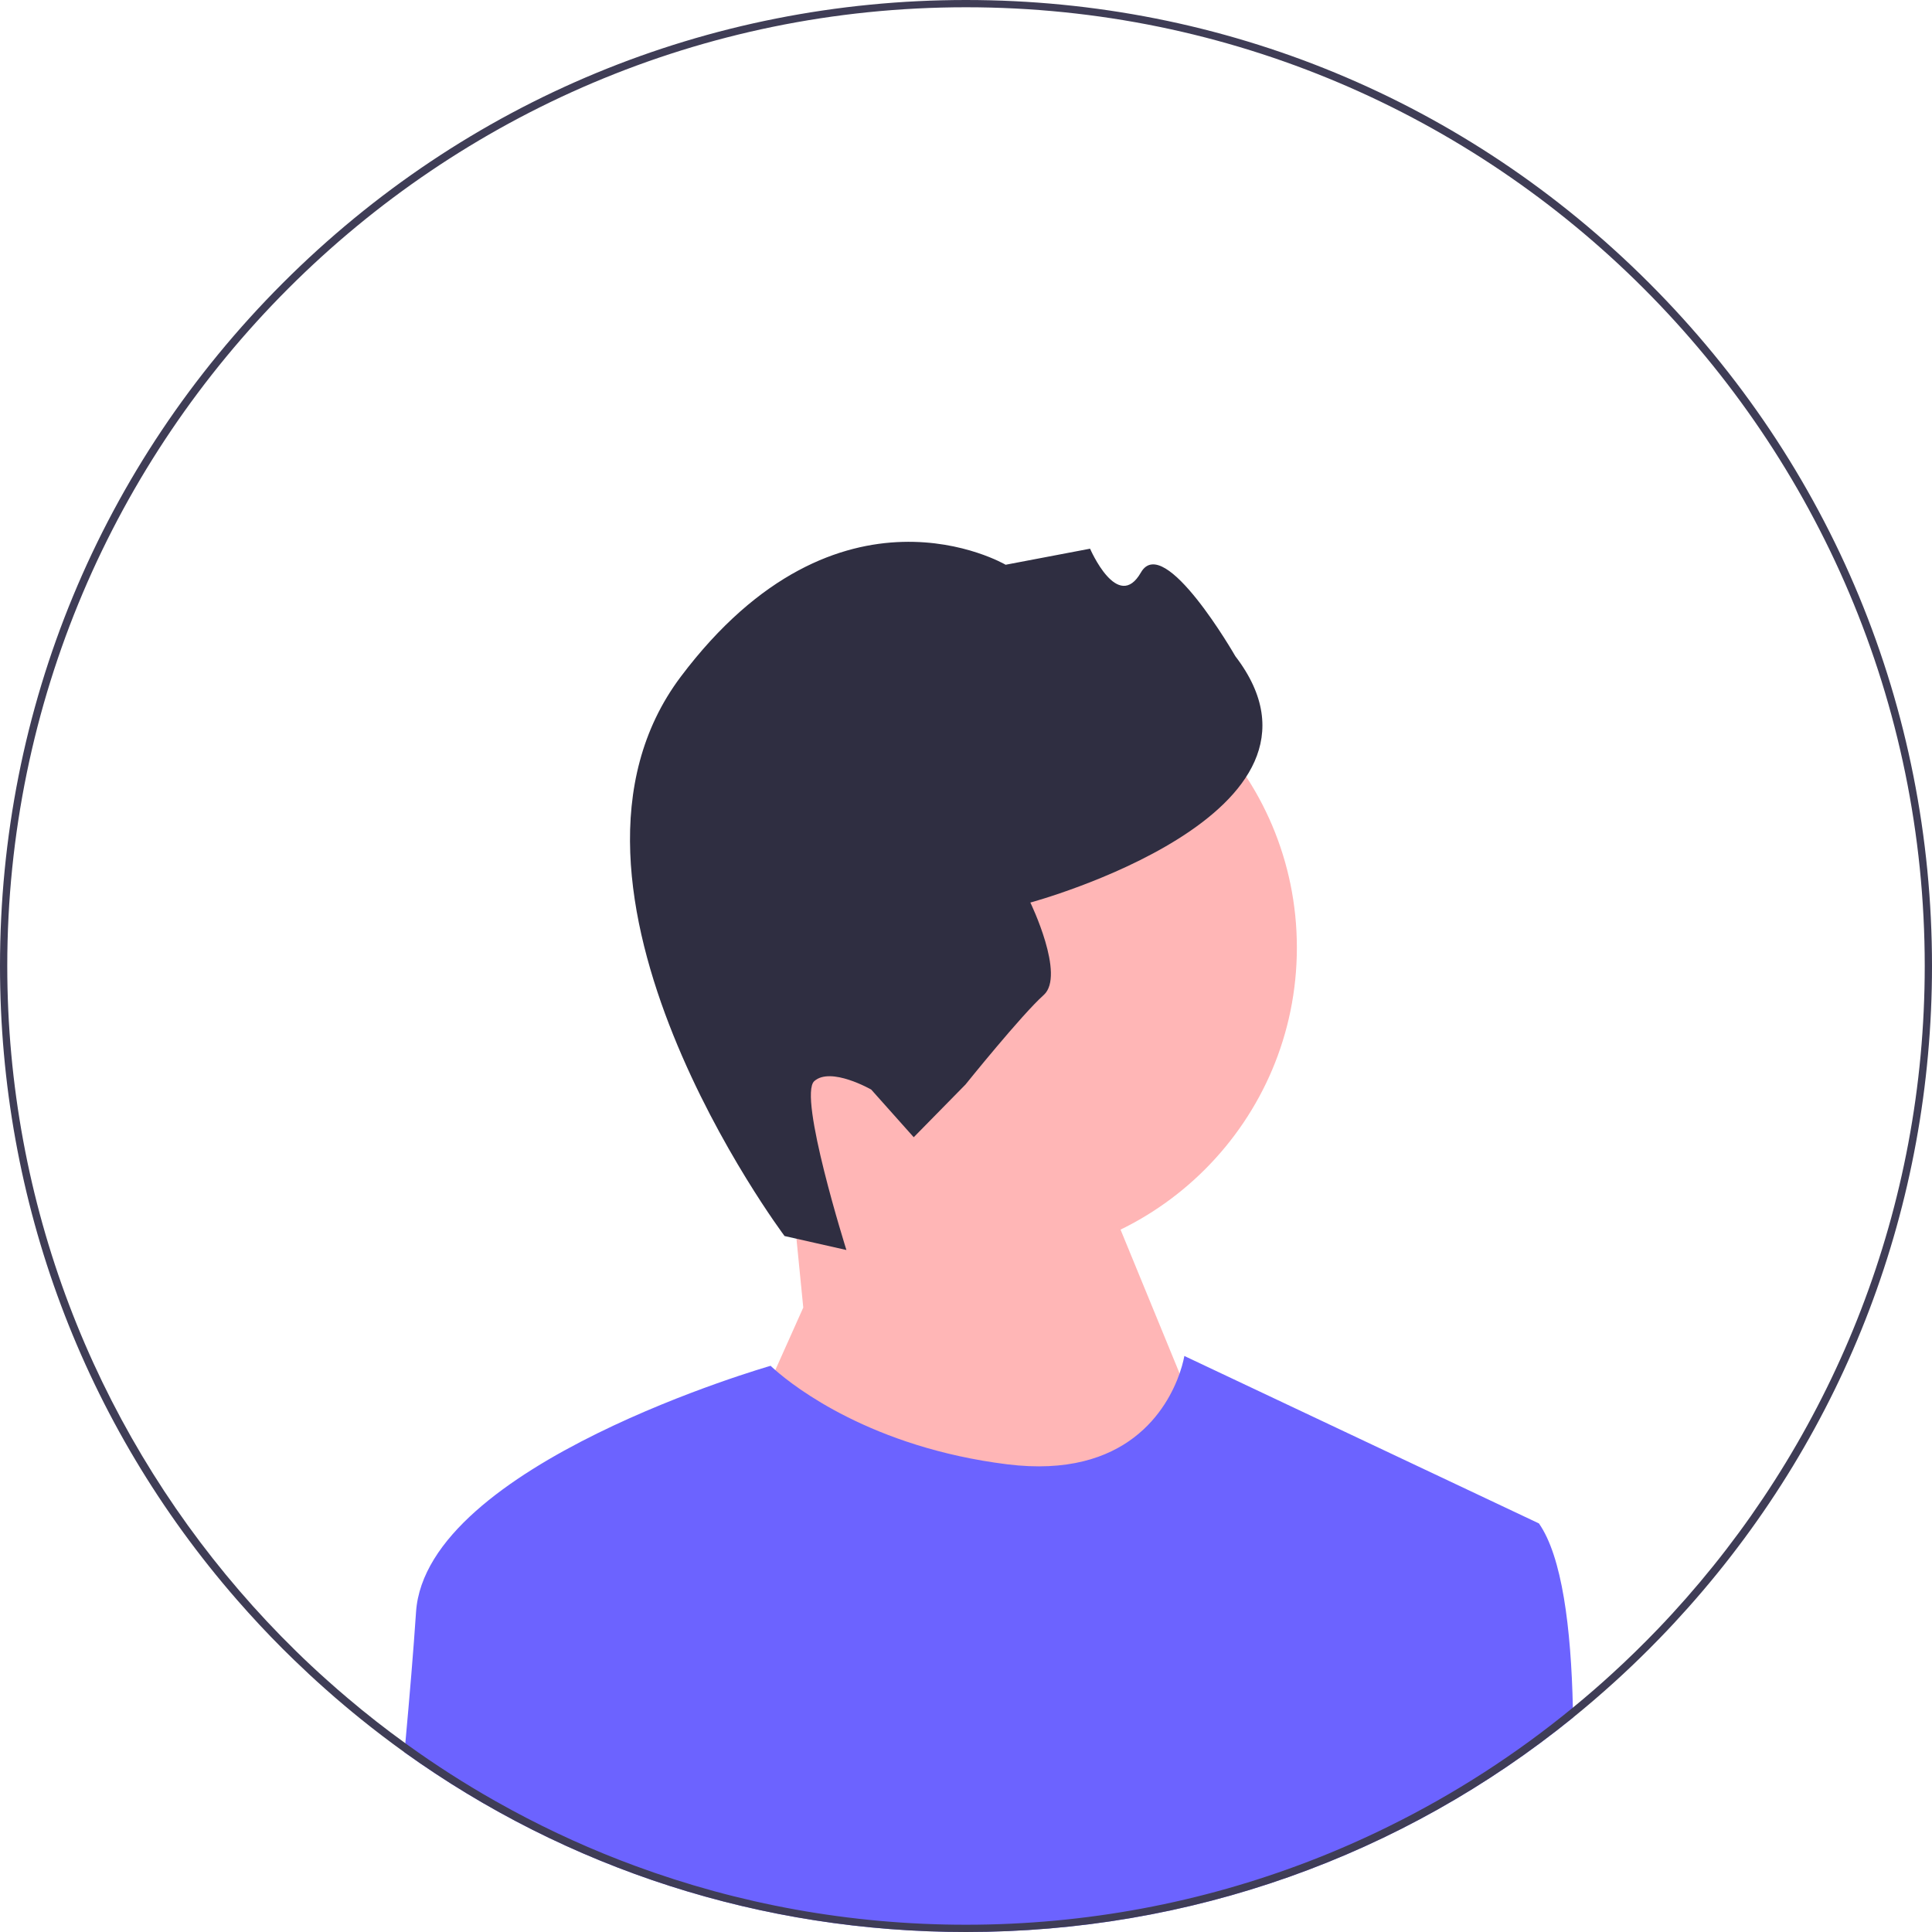
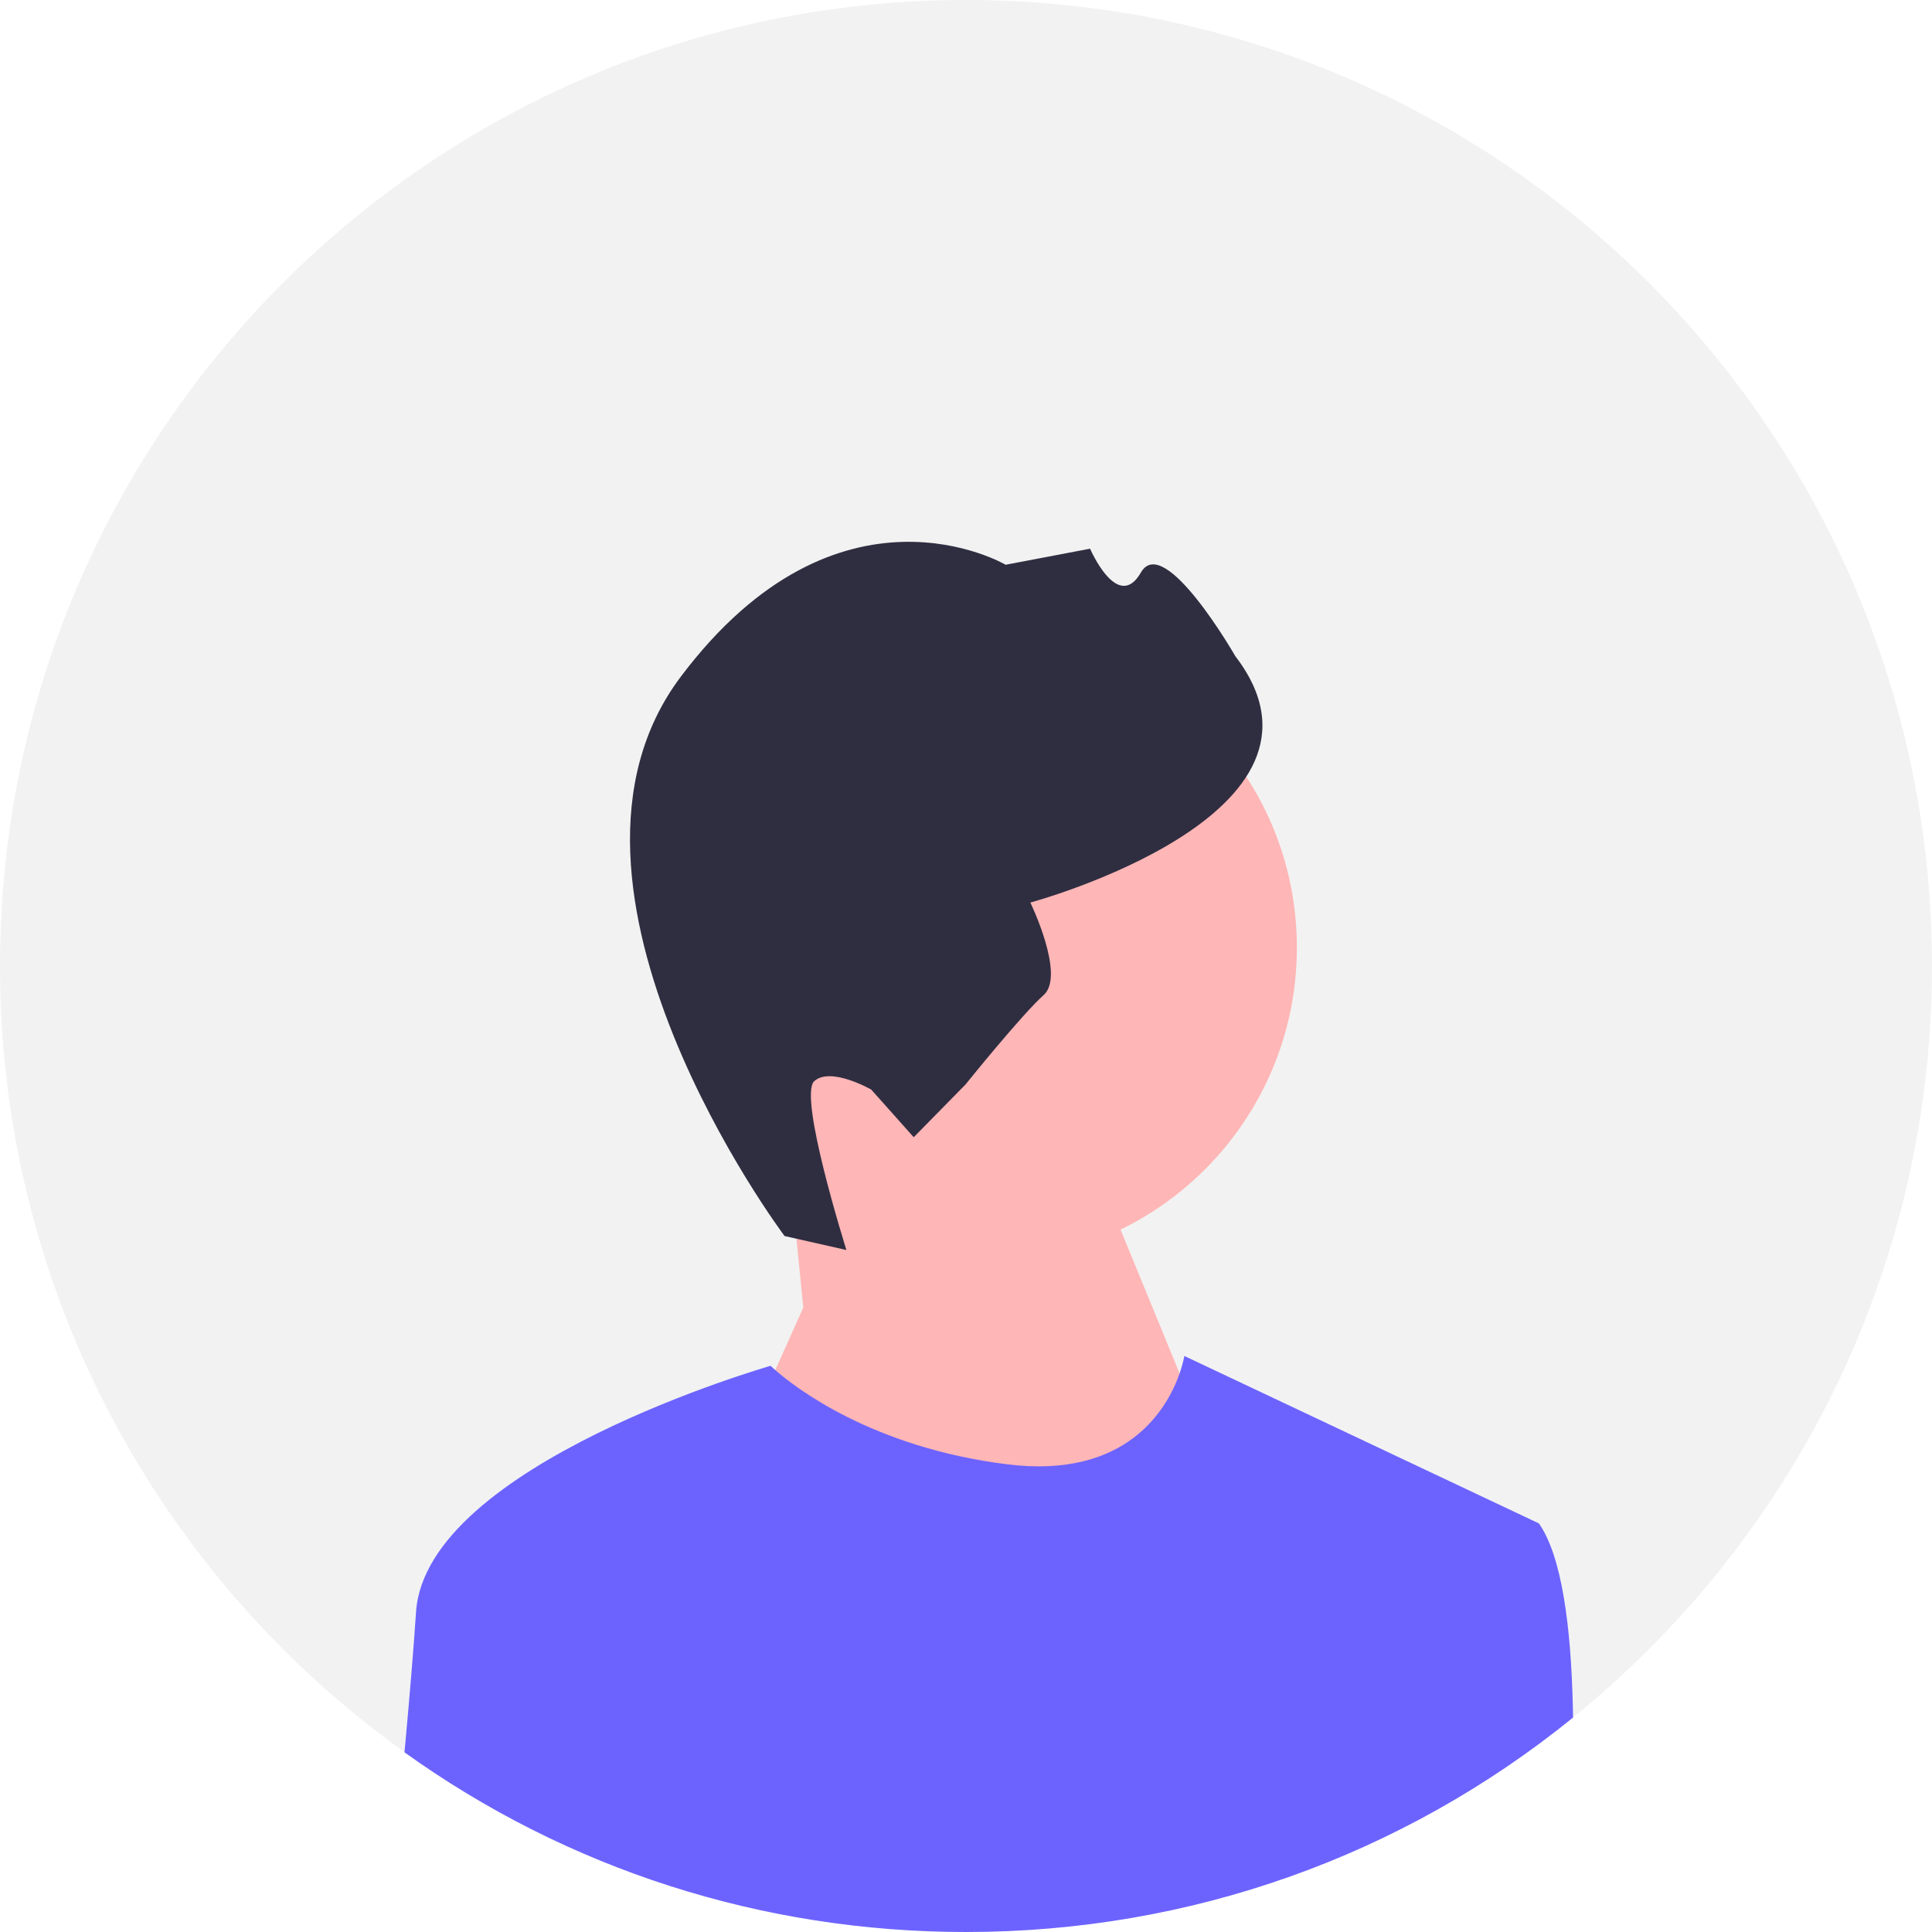
<svg xmlns="http://www.w3.org/2000/svg" width="532" height="532" viewBox="0 0 532 532" role="img" artist="Katerina Limpitsouni" source="https://undraw.co/">
+   <circle cx="266" cy="266" r="266" fill="#f2f2f2" />
  <circle cx="270.76" cy="260.934" r="86.349" fill="#ffb6b6" />
  <polygon points="221.19 360.052 217.289 320.618 295.19 306.052 341.19 418.052 261.19 510.052 204.19 398.052 221.19 360.052" fill="#ffb6b6" />
  <path d="m216.037,340.357l17.031,3.848s-13.388-42.455-8.844-46.508c4.544-4.053,15.68,2.333,15.68,2.333l11.702,13.12,14.254-14.512s15.475-19.242,21.534-24.646-3.673-25.464-3.673-25.464c0,0,89.892-24.239,56.443-67.84,0,0-19.611-34.185-25.997-23.049-6.386,11.136-14.002-6.55-14.002-6.55l-23.254,4.422s-45.894-27.06-89.453,30.83c-43.559,57.89,28.579,154.016,28.579,154.016h-0Z" fill="#2f2e41" />
  <path d="m433.16,472.95c-47.19,38.26-105.57,59.05-167.16,59.05-56.24,0-109.81-17.34-154.62-49.48.08-.84.16-1.67.23-2.5,1.19-13,2.25-25.64,2.95-36.12,2.71-40.69,97.64-67.81,97.64-67.81,0,0,.43.43,1.29,1.18,5.24,4.6,26.51,21.28,63.81,25.94,33.26,4.16,44.21-15.57,47.52-25.02,1-2.88,1.3-4.81,1.3-4.81l97.64,46.11c6.37,9.1,8.86,28.7,9.35,50.73.02.91.04,1.81.05,2.73Z" fill="#6c63ff" />
-   <path d="m454.09,77.91C403.85,27.67,337.05,0,266,0S128.15,27.67,77.91,77.91C27.67,128.15,0,194.95,0,266c0,64.85,23.05,126.16,65.29,174.57,4.03,4.63,8.24,9.14,12.62,13.52,1.03,1.03,2.07,2.06,3.12,3.06,2.8,2.71,5.65,5.36,8.55,7.93,1.76,1.57,3.54,3.11,5.34,4.62,1.41,1.19,2.82,2.36,4.25,3.51.03.03.05.05.08.07,3.97,3.2,8.01,6.28,12.13,9.24,44.81,32.14,98.38,49.48,154.62,49.48,61.59,0,119.97-20.79,167.16-59.05,3.85-3.12,7.62-6.36,11.32-9.71,3.27-2.96,6.47-6.01,9.61-9.15.99-.99,1.98-1.99,2.95-3,2.7-2.78,5.32-5.61,7.88-8.48,43.37-48.72,67.08-110.84,67.08-176.61,0-71.05-27.67-137.85-77.91-188.09Zm10.18,362.21c-2.5,2.84-5.06,5.64-7.68,8.37-4.08,4.25-8.29,8.37-12.64,12.34-1.65,1.52-3.32,3-5.01,4.47-1.92,1.67-3.86,3.31-5.83,4.92-15.53,12.75-32.54,23.75-50.73,32.71-7.19,3.55-14.56,6.78-22.1,9.67-29.29,11.24-61.08,17.4-94.28,17.4-32.04,0-62.76-5.74-91.19-16.24-11.67-4.3-22.95-9.41-33.78-15.26-1.59-.86-3.17-1.73-4.74-2.62-8.26-4.68-16.25-9.79-23.92-15.31-.25-.18-.51-.37-.76-.55-5.46-3.94-10.77-8.09-15.9-12.45-1.88-1.59-3.74-3.2-5.57-4.85-2.98-2.65-5.9-5.38-8.75-8.18-5.4-5.29-10.56-10.8-15.49-16.53C26.09,391.77,2,331.65,2,266,2,120.43,120.43,2,266,2s264,118.43,264,264c0,66.66-24.83,127.62-65.73,174.12Z" fill="#3f3d56" />
</svg>
